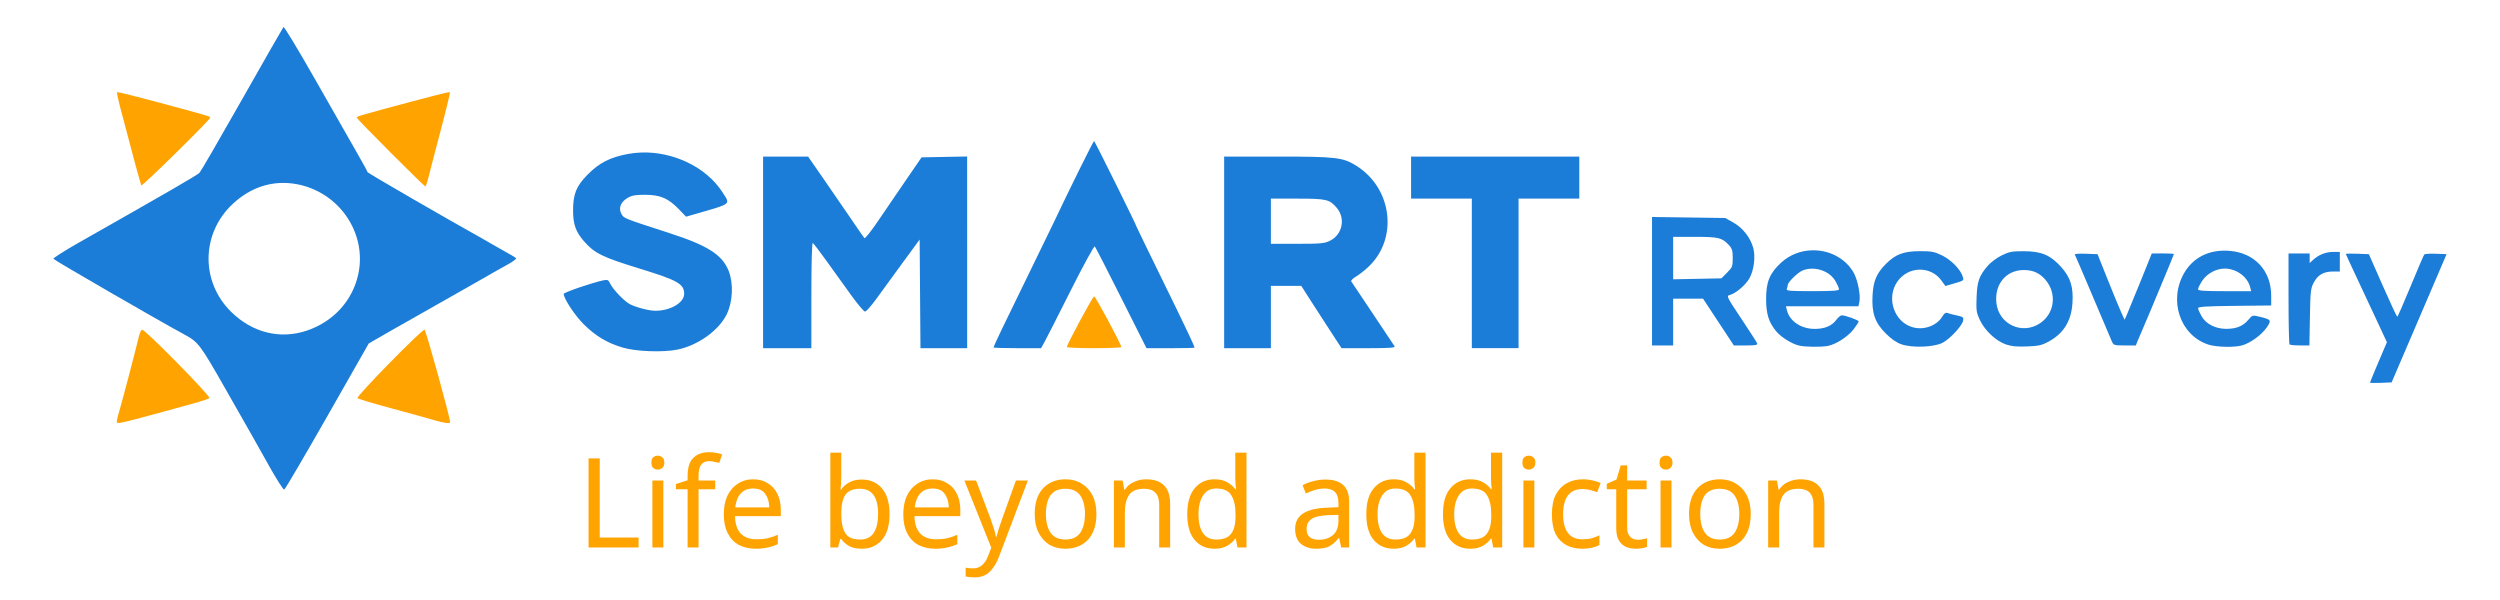
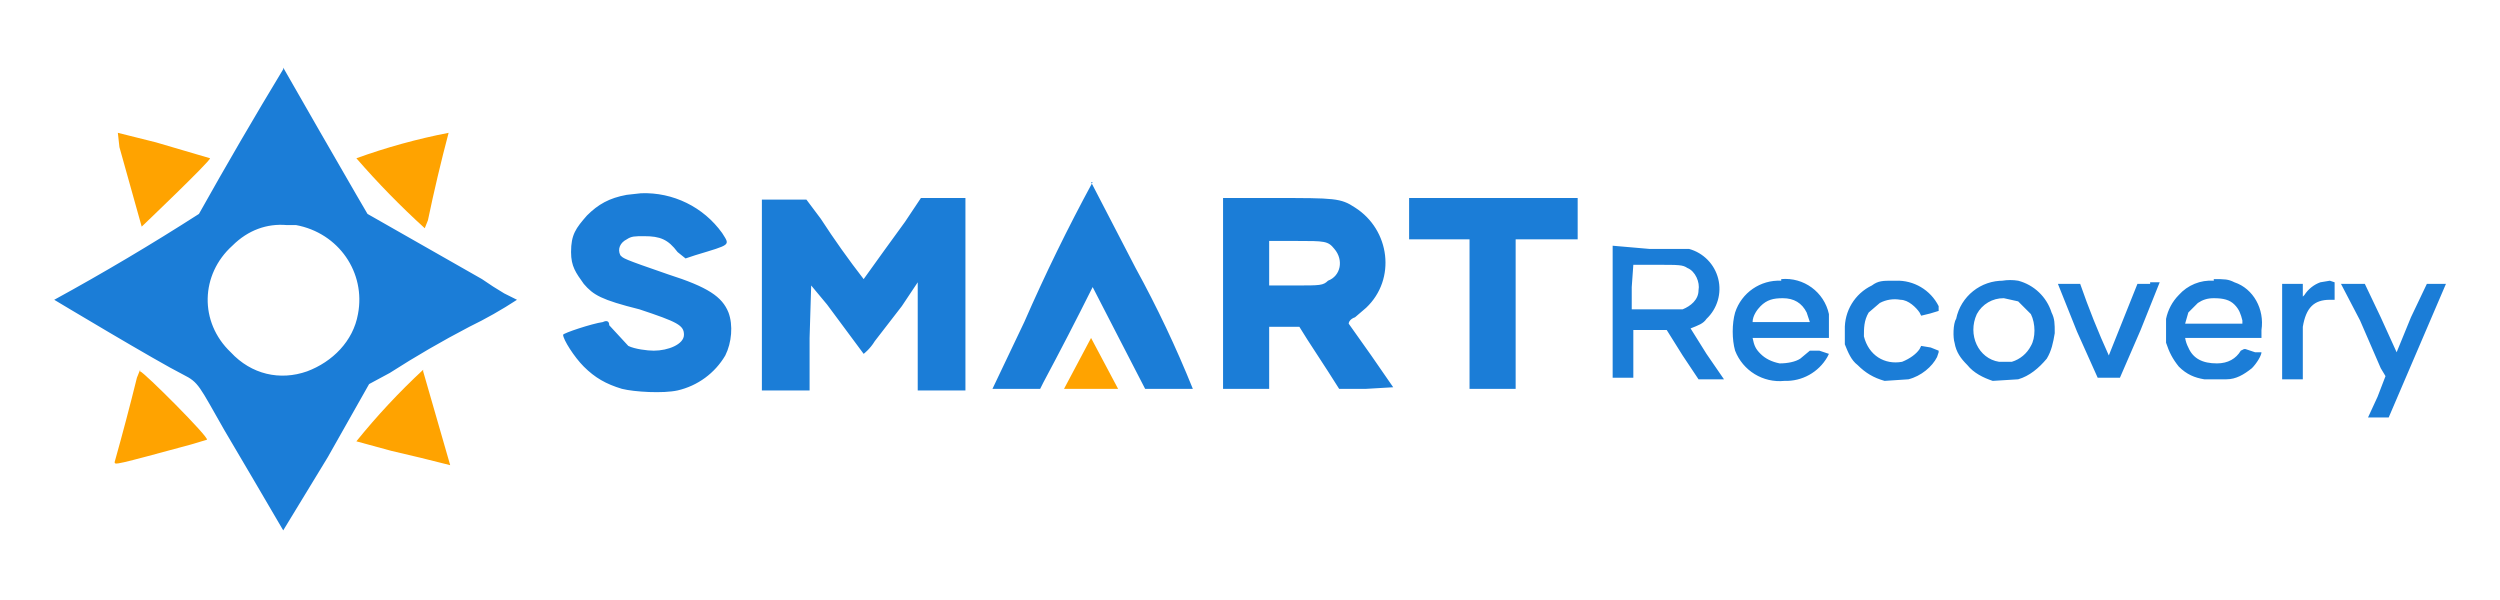
- <svg xmlns="http://www.w3.org/2000/svg" width="500" height="120" viewBox="0 0 132.292 31.75" version="1.1" id="svg1" xml:space="preserve">
-   <defs id="defs1" />
-   <g id="layer1" transform="matrix(0.8428214,0,0,0.8428214,24.94497,-23.48434)">
-     <path style="fill:#ffa300;fill-opacity:1;stroke-width:0.37" d="m 39.099,46.471 c -0.087,0.003 -1.709,3.015 -1.713,3.18 -7.39e-4,0.04 0.768,0.073 1.71,0.073 0.941,0 1.71,-0.033 1.708,-0.073 -0.008,-0.177 -1.62,-3.183 -1.705,-3.18 z" id="path4" />
-     <path id="path3" style="fill:#ffa300;fill-opacity:1;stroke-width:0.37" d="m -1.371,33.647 c -0.144,0.012 -1.183,0.27 -2.415,0.602 -3.223,0.866 -3.416,0.923 -3.416,0.998 0,0.036 0.957,1.023 2.126,2.194 1.169,1.17 2.152,2.128 2.183,2.128 0.032,0 0.108,-0.209 0.17,-0.465 0.062,-0.256 0.241,-0.949 0.397,-1.54 0.766,-2.896 1.01,-3.877 0.971,-3.916 -0.001,-0.001 -0.007,-0.002 -0.017,-10e-4 z m -20.858,10e-4 c -0.01,-7.4e-4 -0.015,-4.57e-4 -0.017,10e-4 -0.024,0.024 0.052,0.408 0.169,0.854 0.755,2.885 1.308,4.93 1.351,5.003 0.05,0.083 4.328,-4.125 4.328,-4.257 0,-0.077 -0.186,-0.132 -3.416,-1 -1.232,-0.331 -2.271,-0.589 -2.416,-0.6 z m 1.562,14.918 c -0.063,0 -0.157,0.187 -0.209,0.415 -0.145,0.639 -1.071,4.169 -1.238,4.719 -0.082,0.269 -0.149,0.544 -0.15,0.611 -0.002,0.21 -0.099,0.233 4.791,-1.11 0.511,-0.14 0.971,-0.295 1.024,-0.345 0.104,-0.098 -4.018,-4.291 -4.218,-4.291 z m 17.723,0 c -0.196,0 -4.308,4.196 -4.208,4.294 0.052,0.051 1.019,0.342 2.149,0.646 1.13,0.304 2.318,0.633 2.641,0.731 0.617,0.187 1.027,0.24 1.027,0.132 0,-0.292 -1.527,-5.804 -1.608,-5.804 z" />
-     <path style="fill:#1b7dd7;fill-opacity:1;stroke-width:0.37" d="m -12.68,57.157 c -0.457,-0.813 -0.92,-1.637 -1.029,-1.831 -0.109,-0.194 -0.895,-1.577 -1.748,-3.072 -1.595,-2.796 -1.682,-2.911 -2.595,-3.405 -1.662,-0.899 -8.166,-4.66 -8.191,-4.736 -0.017,-0.052 0.706,-0.512 1.607,-1.023 5.678,-3.219 7.425,-4.23 7.566,-4.38 0.087,-0.093 1.293,-2.172 2.679,-4.619 1.386,-2.447 2.553,-4.486 2.592,-4.531 0.039,-0.044 0.943,1.452 2.008,3.325 1.065,1.873 2.237,3.928 2.604,4.567 0.367,0.639 0.668,1.189 0.668,1.223 8.9e-5,0.049 5.055,2.974 7.179,4.153 0.274,0.152 0.587,0.332 0.694,0.4 0.108,0.068 0.46,0.268 0.782,0.444 0.323,0.176 0.624,0.354 0.669,0.395 0.045,0.041 -0.197,0.226 -0.538,0.41 -0.341,0.184 -1.011,0.564 -1.49,0.842 -0.478,0.279 -0.879,0.507 -0.89,0.507 -0.011,0 -0.826,0.462 -1.81,1.027 -0.985,0.565 -1.799,1.027 -1.81,1.027 -0.011,0 -0.625,0.348 -1.366,0.774 l -1.346,0.774 -2.605,4.574 c -1.433,2.516 -2.649,4.587 -2.703,4.603 -0.054,0.016 -0.472,-0.636 -0.929,-1.449 z m 2.351,-8.536 c 1.68,-0.568 2.886,-1.902 3.234,-3.575 0.539,-2.59 -1.249,-5.16 -3.915,-5.627 -1.452,-0.254 -2.828,0.178 -3.974,1.247 -1.983,1.851 -2.03,4.874 -0.104,6.774 1.333,1.314 3.081,1.748 4.758,1.181 z" id="path37" />
-     <path id="path36" style="fill:#1b7dd7;fill-opacity:1;stroke-width:0.37" d="m 39.097,36.717 c -0.048,0 -1.495,2.92 -2.544,5.135 -0.229,0.484 -1.021,2.113 -1.76,3.619 -1.407,2.87 -2.006,4.125 -2.006,4.206 0,0.027 0.671,0.048 1.491,0.048 l 1.491,-7.4e-4 0.228,-0.415 c 0.125,-0.228 0.867,-1.685 1.647,-3.237 0.78,-1.552 1.454,-2.785 1.496,-2.738 0.043,0.046 0.791,1.503 1.662,3.238 l 1.585,3.154 h 1.508 c 0.829,0 1.508,-0.016 1.508,-0.037 0,-0.093 -0.59,-1.336 -2.044,-4.302 -0.866,-1.768 -1.575,-3.226 -1.575,-3.241 0,-0.087 -2.645,-5.428 -2.688,-5.428 z M 10.665,37.44 c -0.288,0.009 -0.574,0.041 -0.856,0.094 -1.113,0.212 -1.789,0.559 -2.509,1.289 -0.721,0.73 -0.919,1.226 -0.916,2.287 0.002,0.841 0.176,1.322 0.685,1.902 0.67,0.763 1.14,0.993 3.518,1.724 2.378,0.731 2.771,0.955 2.771,1.581 0,0.554 -0.868,1.061 -1.812,1.058 -0.4,-0.001 -1.201,-0.21 -1.6,-0.416 -0.352,-0.182 -1.075,-0.942 -1.239,-1.303 -0.098,-0.215 -0.16,-0.244 -0.41,-0.194 -0.665,0.133 -2.502,0.761 -2.502,0.856 0,0.291 0.711,1.368 1.262,1.91 0.755,0.744 1.471,1.171 2.454,1.462 0.836,0.248 2.543,0.308 3.443,0.12 1.281,-0.267 2.582,-1.202 3.075,-2.21 0.377,-0.77 0.434,-1.902 0.137,-2.691 C 15.773,43.87 14.857,43.281 12.396,42.486 9.536,41.561 9.577,41.577 9.42,41.295 9.219,40.936 9.367,40.549 9.805,40.291 c 0.271,-0.159 0.505,-0.2 1.124,-0.196 0.941,0.006 1.435,0.22 2.106,0.915 l 0.443,0.458 0.632,-0.182 c 2.266,-0.654 2.158,-0.566 1.655,-1.349 -1.015,-1.582 -3.088,-2.564 -5.102,-2.498 z m 20.46,0.249 -1.43,0.027 -1.43,0.027 -0.975,1.418 c -0.536,0.78 -1.327,1.94 -1.758,2.578 -0.431,0.638 -0.816,1.122 -0.857,1.076 -0.041,-0.046 -0.463,-0.656 -0.938,-1.355 -0.475,-0.699 -1.254,-1.833 -1.732,-2.518 L 21.139,37.695 h -1.413 -1.413 v 6.015 6.015 h 1.516 1.516 v -3.331 c 0,-2.038 0.036,-3.309 0.091,-3.275 0.05,0.031 0.446,0.551 0.88,1.155 0.434,0.604 1.121,1.561 1.528,2.125 0.407,0.565 0.799,1.027 0.871,1.027 0.073,0 0.389,-0.356 0.704,-0.792 0.315,-0.436 1.056,-1.453 1.648,-2.261 l 1.076,-1.468 0.026,3.41 0.026,3.409 h 1.466 1.466 V 43.707 Z m 16.137,0.005 v 6.015 6.015 h 1.467 1.467 v -1.956 -1.956 l 0.954,1.88e-4 0.954,1.93e-4 0.483,0.758 c 0.265,0.417 0.834,1.297 1.264,1.956 l 0.781,1.198 h 1.7 c 1.334,0 1.685,-0.026 1.628,-0.122 -0.04,-0.067 -0.655,-0.99 -1.367,-2.05 -0.712,-1.06 -1.32,-1.97 -1.352,-2.021 -0.032,-0.051 0.108,-0.192 0.31,-0.312 0.202,-0.12 0.557,-0.399 0.788,-0.62 1.847,-1.76 1.482,-4.877 -0.738,-6.302 -0.862,-0.553 -1.271,-0.603 -4.984,-0.603 z m 11.736,0 v 1.32 1.32 h 1.907 1.907 v 4.694 4.694 h 1.467 1.467 v -4.694 -4.694 h 1.907 1.907 V 39.015 37.695 h -5.281 z m -8.802,2.641 h 1.668 c 1.828,0 2.018,0.045 2.473,0.586 0.554,0.659 0.353,1.658 -0.412,2.048 -0.354,0.181 -0.571,0.202 -2.062,0.202 h -1.667 v -1.418 z" />
-     <path id="path30" style="fill:#1b7dd7;fill-opacity:1;stroke-width:0.358" d="m 74.126,41.487 v 4.033 4.033 h 0.663 0.663 v -1.468 -1.468 h 0.939 0.939 l 0.967,1.468 0.967,1.468 h 0.756 c 0.621,0 0.747,-0.024 0.704,-0.137 -0.029,-0.075 -0.479,-0.774 -1,-1.554 -0.891,-1.333 -0.935,-1.42 -0.733,-1.47 0.375,-0.094 0.987,-0.605 1.238,-1.034 0.292,-0.498 0.405,-1.364 0.252,-1.928 -0.173,-0.64 -0.658,-1.261 -1.24,-1.587 l -0.521,-0.292 -2.297,-0.032 z m 1.326,1.248 h 1.378 c 1.482,0 1.687,0.05 2.126,0.52 0.197,0.211 0.237,0.347 0.237,0.812 0,0.52 -0.025,0.584 -0.356,0.916 l -0.356,0.357 -1.514,0.03 -1.514,0.03 v -1.332 z m 8.742,0.843 c -0.699,0.014 -1.401,0.263 -1.953,0.768 -0.732,0.669 -0.96,1.224 -0.952,2.32 0.006,0.936 0.172,1.45 0.647,2.015 0.298,0.355 0.97,0.773 1.408,0.877 0.381,0.091 1.329,0.106 1.793,0.03 0.513,-0.085 1.29,-0.583 1.652,-1.059 0.171,-0.225 0.311,-0.444 0.311,-0.486 0,-0.08 -0.841,-0.382 -1.065,-0.382 -0.072,0 -0.228,0.132 -0.347,0.293 -0.276,0.374 -0.724,0.56 -1.349,0.56 -0.852,0 -1.57,-0.481 -1.742,-1.166 l -0.064,-0.255 h 2.276 2.276 l 0.059,-0.27 c 0.092,-0.418 -0.105,-1.409 -0.371,-1.862 -0.539,-0.92 -1.557,-1.402 -2.579,-1.382 z m 25.956,0.023 c -1.121,-0.023 -2.038,0.454 -2.58,1.349 -1.051,1.734 -0.3,3.991 1.516,4.558 0.493,0.154 1.602,0.177 2.084,0.043 0.514,-0.143 1.216,-0.651 1.541,-1.115 0.327,-0.468 0.301,-0.509 -0.442,-0.687 -0.444,-0.106 -0.452,-0.104 -0.707,0.198 -0.331,0.393 -0.749,0.564 -1.38,0.564 -0.686,0 -1.282,-0.308 -1.56,-0.805 -0.117,-0.208 -0.213,-0.431 -0.213,-0.496 -9.7e-4,-0.089 0.551,-0.123 2.295,-0.142 l 2.297,-0.025 V 46.428 c -3.6e-4,-1.574 -1.043,-2.693 -2.623,-2.816 -0.076,-0.006 -0.152,-0.009 -0.227,-0.011 z m -19.215,0.034 c -1.009,7.16e-4 -1.516,0.19 -2.117,0.791 -0.59,0.59 -0.797,1.071 -0.846,1.97 -0.062,1.121 0.145,1.722 0.828,2.404 0.36,0.359 0.675,0.576 0.999,0.686 0.676,0.23 2.034,0.177 2.568,-0.1 0.467,-0.242 1.227,-1.061 1.29,-1.388 0.041,-0.213 0.004,-0.243 -0.391,-0.328 -0.24,-0.051 -0.506,-0.121 -0.592,-0.154 -0.108,-0.042 -0.205,0.024 -0.316,0.211 -0.343,0.58 -1.142,0.878 -1.847,0.689 -1.182,-0.318 -1.702,-1.837 -0.982,-2.871 0.677,-0.973 2.088,-1.007 2.769,-0.067 l 0.249,0.344 0.587,-0.173 c 0.585,-0.172 0.586,-0.174 0.491,-0.445 -0.159,-0.456 -0.722,-1.025 -1.293,-1.305 -0.473,-0.232 -0.651,-0.266 -1.394,-0.266 z m 6.534,10e-4 c -0.744,-0.001 -0.921,0.032 -1.394,0.265 -0.298,0.146 -0.69,0.439 -0.87,0.649 -0.544,0.636 -0.665,0.977 -0.702,1.985 -0.031,0.827 -0.011,0.96 0.216,1.44 0.307,0.649 1.007,1.3 1.63,1.516 0.336,0.116 0.687,0.15 1.319,0.125 0.729,-0.028 0.937,-0.075 1.356,-0.303 0.94,-0.511 1.421,-1.285 1.498,-2.407 0.07,-1.025 -0.125,-1.641 -0.731,-2.304 -0.669,-0.731 -1.226,-0.963 -2.321,-0.965 z m 19.409,0.046 c -0.454,0 -0.896,0.177 -1.25,0.501 l -0.213,0.195 v -0.301 -0.301 h -0.663 -0.663 v 2.825 c 0,1.554 0.029,2.854 0.063,2.888 0.035,0.035 0.33,0.063 0.656,0.063 h 0.592 l 0.031,-1.776 c 0.029,-1.629 0.049,-1.809 0.245,-2.176 0.256,-0.48 0.62,-0.689 1.202,-0.689 h 0.431 V 44.298 43.682 Z m -11.374,0.095 -0.697,1.728 c -0.383,0.951 -0.767,1.888 -0.853,2.082 l -0.156,0.354 -0.207,-0.449 c -0.114,-0.247 -0.496,-1.173 -0.85,-2.059 l -0.643,-1.61 -0.737,-0.028 c -0.405,-0.015 -0.716,0.006 -0.691,0.047 0.025,0.041 0.524,1.204 1.108,2.585 0.585,1.38 1.123,2.648 1.195,2.817 0.132,0.307 0.133,0.308 0.83,0.308 h 0.698 l 0.123,-0.308 c 0.068,-0.169 0.218,-0.521 0.334,-0.781 0.116,-0.26 0.316,-0.729 0.444,-1.042 0.129,-0.313 0.516,-1.243 0.862,-2.067 0.345,-0.824 0.628,-1.517 0.628,-1.539 0,-0.022 -0.312,-0.04 -0.694,-0.04 z m 12.396,0.011 c -0.131,0.002 -0.212,0.008 -0.212,0.018 0,0.021 0.229,0.523 0.509,1.117 0.51,1.082 0.973,2.072 1.687,3.606 l 0.382,0.822 -0.531,1.245 c -0.292,0.685 -0.531,1.265 -0.531,1.289 0,0.024 0.306,0.032 0.679,0.016 l 0.679,-0.028 1.725,-4.025 1.725,-4.025 -0.666,-0.028 c -0.366,-0.015 -0.697,0.006 -0.734,0.047 -0.037,0.042 -0.423,0.938 -0.856,1.993 -0.434,1.055 -0.812,1.917 -0.841,1.915 -0.029,-0.002 -0.442,-0.886 -0.917,-1.965 l -0.865,-1.962 -0.722,-0.028 c -0.198,-0.008 -0.379,-0.01 -0.51,-0.009 z m -7.813,0.938 c 0.731,0.004 1.428,0.514 1.591,1.164 l 0.064,0.255 h -1.667 c -1.305,0 -1.668,-0.027 -1.668,-0.123 0,-0.068 0.116,-0.302 0.257,-0.52 0.297,-0.459 0.884,-0.778 1.423,-0.775 z m -25.934,0.006 c 0.603,-0.011 1.218,0.292 1.5,0.797 0.117,0.208 0.213,0.432 0.213,0.497 0.001,0.09 -0.394,0.118 -1.666,0.118 -1.482,0 -1.661,-0.017 -1.61,-0.15 0.032,-0.082 0.057,-0.187 0.057,-0.233 0,-0.17 0.622,-0.785 0.919,-0.909 0.186,-0.078 0.385,-0.116 0.586,-0.12 z m 13.315,0.086 c 0.571,0 0.979,0.181 1.342,0.593 0.749,0.853 0.607,2.112 -0.308,2.738 -1.125,0.77 -2.616,0.08 -2.756,-1.275 -0.121,-1.175 0.617,-2.056 1.722,-2.056 z" />
-     <text xml:space="preserve" style="font-weight:bold;font-size:7.82px;line-height:1;font-family:Oxygen;-inkscape-font-specification:'Oxygen Bold';text-align:start;letter-spacing:0.005px;word-spacing:0.027px;writing-mode:lr-tb;direction:ltr;text-anchor:start;fill:#ffa300;fill-rule:evenodd;stroke:none;stroke-width:0.234;stroke-linecap:round;paint-order:fill markers stroke" x="6.59" y="62.241" id="text1">
-       <tspan id="tspan1" style="font-style:normal;font-variant:normal;font-weight:500;font-stretch:normal;font-family:'Futura PT';-inkscape-font-specification:'Futura PT Medium';stroke:none;stroke-width:0.234" x="6.59" y="62.241">Life beyond addiction</tspan>
-     </text>
+ <svg xmlns="http://www.w3.org/2000/svg" xml:space="preserve" id="svg1" width="500" height="120" version="1.1" viewBox="0 0 132.3 31.8">
+   <g id="layer1" transform="matrix(0.8428214,0,0,0.8428214,24.85617,-21.27954)">
+     <path id="path4" d="M-1.4 33.6a38.8 38.8 0 0 0-5.8 1.6 52 52 0 0 0 4.3 4.4l.2-.5a106.8 106.8 0 0 1 1.3-5.5zm-20.8 0 .1.9 1.4 5s4.3-4.1 4.3-4.3l-3.4-1-2.4-.6zM39 46.5l-1.7 3.2h3.4l-1.7-3.2zm-59.8 2-.2.5a176.8 176.8 0 0 1-1.4 5.3c0 .2 0 .2 4.8-1.1l1-.3c.2-.1-4-4.3-4.2-4.3zm17.8 0A43 43 0 0 0-7.2 53l2.2.6a146.5 146.5 0 0 1 3.7.9L-3 48.6z" style="fill:#ffa300;fill-opacity:1;stroke-width:.37" />
+     <path id="path37" d="M-11.8 29.6a312 312 0 0 0-5.3 9.1 152 152 0 0 1-9.1 5.4s6.5 3.9 8.1 4.7c1 .5 1 .7 2.6 3.5a1259.7 1259.7 0 0 1 3.7 6.3L-9 54l2.6-4.6 1.3-.7a64.4 64.4 0 0 1 5-2.9 27.2 27.2 0 0 0 3-1.7l-.8-.4a21.8 21.8 0 0 1-1.4-.9l-7.2-4.1-.7-1.2a1529.4 1529.4 0 0 1-4.6-8zm50.9 7.1a114.5 114.5 0 0 0-4.3 8.8l-2 4.2h3l.2-.4a239 239 0 0 0 3.1-6l1.7 3.3 1.6 3.1h3a70.5 70.5 0 0 0-3.6-7.6L39 36.7zm-28.4.7-.9.1c-1.1.2-1.8.6-2.5 1.3-.7.8-1 1.2-1 2.3 0 .9.3 1.3.8 2 .6.7 1.1 1 3.5 1.6 2.4.8 2.8 1 2.8 1.6 0 .6-1 1-1.9 1-.4 0-1.2-.1-1.6-.3l-1.2-1.3c0-.3-.2-.3-.4-.2-.7.1-2.5.7-2.5.8 0 .3.7 1.4 1.3 2 .7.7 1.4 1.1 2.4 1.4.8.2 2.6.3 3.5.1a4.7 4.7 0 0 0 3-2.2c.4-.8.5-1.9.2-2.7-.4-1-1.3-1.6-3.8-2.4-2.9-1-2.8-1-3-1.2-.2-.4 0-.8.4-1 .3-.2.5-.2 1.1-.2 1 0 1.5.2 2.1 1l.5.4.6-.2c2.3-.7 2.2-.6 1.7-1.4a6 6 0 0 0-5.1-2.5zm20.4.3h-2.8l-1 1.5a460.5 460.5 0 0 0-2.6 3.6A55.7 55.7 0 0 1 22 39l-.9-1.2h-2.8v12h3v-3.3l.1-3.3 1 1.2a2113.4 2113.4 0 0 0 2.3 3.1s.4-.3.7-.8l1.7-2.2 1-1.5v6.8h3v-6Zm16.2 0v12h2.9v-3.9h1.9l.5.8 1.3 2 .7 1.1h1.7l1.7-.1a210.7 210.7 0 0 0-2.8-4c0-.1.1-.3.4-.4l.7-.6c1.9-1.8 1.5-4.9-.7-6.3-.9-.6-1.3-.6-5-.6zm11.7 0v2.6h3.8v9.4h2.9v-9.4h3.9v-2.6h-5.3zm-70.6 1.7h.6c2.7.5 4.4 3 3.9 5.6-.3 1.7-1.6 3-3.2 3.6-1.7.6-3.5.2-4.8-1.2-2-1.9-1.9-4.9.1-6.7 1-1 2.2-1.4 3.4-1.3zm61.8 1h1.7c1.8 0 2 0 2.4.5.6.7.4 1.7-.4 2-.3.3-.5.3-2 .3h-1.7v-1.4Zm21.6.3V49H73.1V46h2.1l1 1.6 1 1.5h1.6l-1.1-1.6-1-1.6c.5-.2.8-.3 1-.6a2.6 2.6 0 0 0-1.1-4.4h-2.5zm1.3 1.2h1.4c1.5 0 1.7 0 2 .2.5.2.8.9.7 1.4 0 .6-.5 1-1 1.2H73v-1.4zm23.3 1a3 3 0 0 0-3 2.4c-.2.3-.2 1.2-.1 1.5.1.6.4 1 .8 1.4.4.5 1 .8 1.6 1l1.6-.1c.7-.2 1.3-.7 1.8-1.3.3-.5.4-1 .5-1.6 0-.6 0-.9-.2-1.3a3 3 0 0 0-2.1-2 3.1 3.1 0 0 0-1 0zm-14 0a2.9 2.9 0 0 0-2.9 2c-.2.7-.2 1.7 0 2.4a3 3 0 0 0 3.1 1.9 3 3 0 0 0 2.7-1.5l.1-.2-.6-.2a34.1 34.1 0 0 1-.6 0l-.6.5c-.3.2-.8.3-1.3.3-.5-.1-.9-.3-1.2-.6-.3-.3-.4-.5-.5-1h4.8V45a2.8 2.8 0 0 0-3-2.2zm7.2 0h-.2c-.6 0-.9 0-1.3.3a3 3 0 0 0-1.7 2.8v.9c.2.5.4 1 .8 1.3.5.5 1 .8 1.7 1l1.5-.1c.8-.2 1.5-.8 1.8-1.4l.1-.3v-.1l-.5-.2-.6-.1-.1.2c-.2.3-.6.6-1.1.8-1.1.2-2.1-.4-2.4-1.6 0-.5 0-1 .3-1.5l.7-.6a2 2 0 0 1 1.3-.2c.5 0 1 .5 1.2.8l.1.2a10.2 10.2 0 0 0 1.1-.3v-.3a2.9 2.9 0 0 0-2.7-1.6zm20 0a2.7 2.7 0 0 0-2.2.9 3 3 0 0 0-.8 1.5v1.5c.2.6.4 1 .8 1.5.5.5 1 .7 1.6.8h1.4c.6 0 1.1-.3 1.6-.7.3-.3.6-.8.6-1h-.4l-.6-.2h-.1l-.2.1c-.3.5-.8.8-1.5.8-.9 0-1.5-.3-1.8-1a2 2 0 0 1-.2-.6h4.8V46c.2-1.3-.5-2.6-1.7-3-.4-.2-.6-.2-1.3-.2zm7.3 0-.6.1a2 2 0 0 0-1 .8l-.1.1v-.8H113.9v6H115.2v-3.3c.2-1.2.7-1.7 1.7-1.7h.3V43Zm-11.3.2h-.8l-1.8 4.5a52.6 52.6 0 0 1-1.8-4.5h-1.4l1.2 3 1.3 2.9h1.4l1.3-3 1.2-3h-.6zm12 0 1.2 2.3 1.3 3 .3.5-.5 1.3-.6 1.3H120.6l1.8-4.2 1.8-4.2H123l-1 2.1-.9 2.2-1-2.2-1-2.1h-.6zm-35.1.9c.7 0 1.2.3 1.5.9l.2.6h-3.6c0-.4.3-.8.5-1 .4-.4.8-.5 1.4-.5zm27.1 0c.6 0 1 .1 1.3.4.3.3.4.6.5 1v.2h-3.6l.2-.7.6-.6c.3-.2.6-.3 1-.3zm-13.2 0 .9.2.8.8c.3.6.3 1.5 0 2a2 2 0 0 1-1.2 1h-.8c-1.3-.2-2-1.7-1.4-3a1.9 1.9 0 0 1 1.7-1z" style="fill:#1b7dd7;fill-opacity:1;stroke-width:.37" />
  </g>
</svg>
